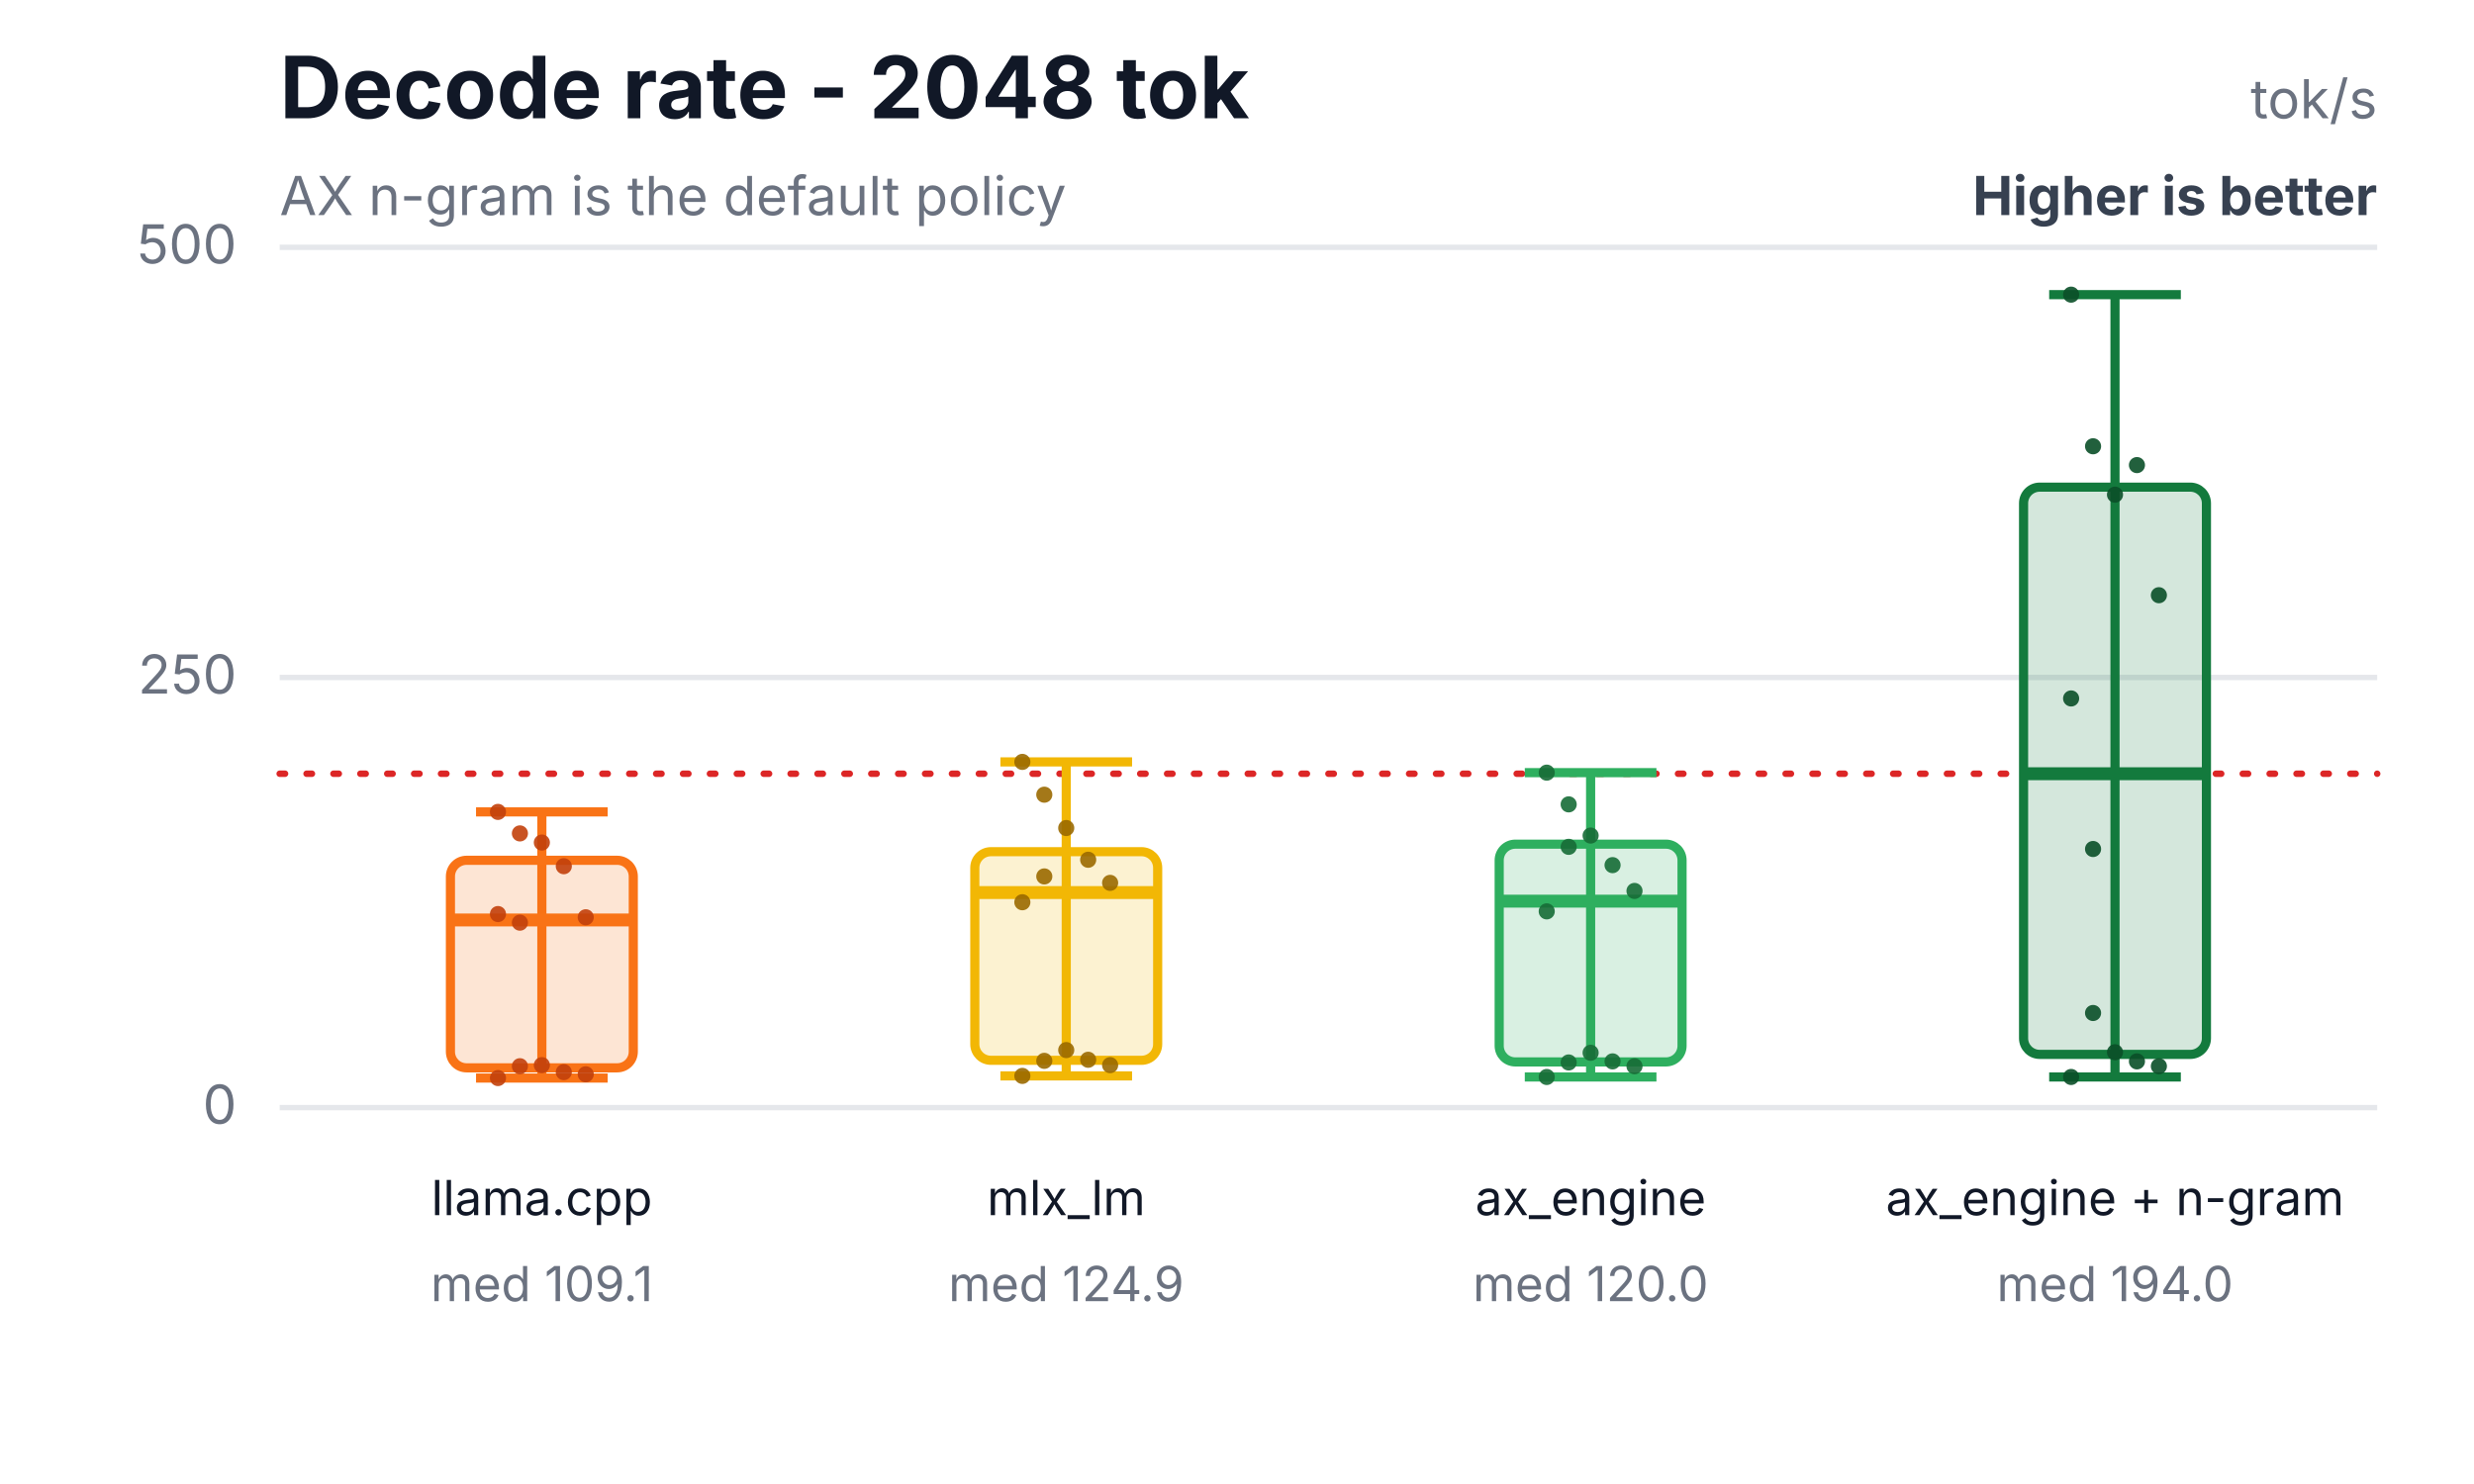
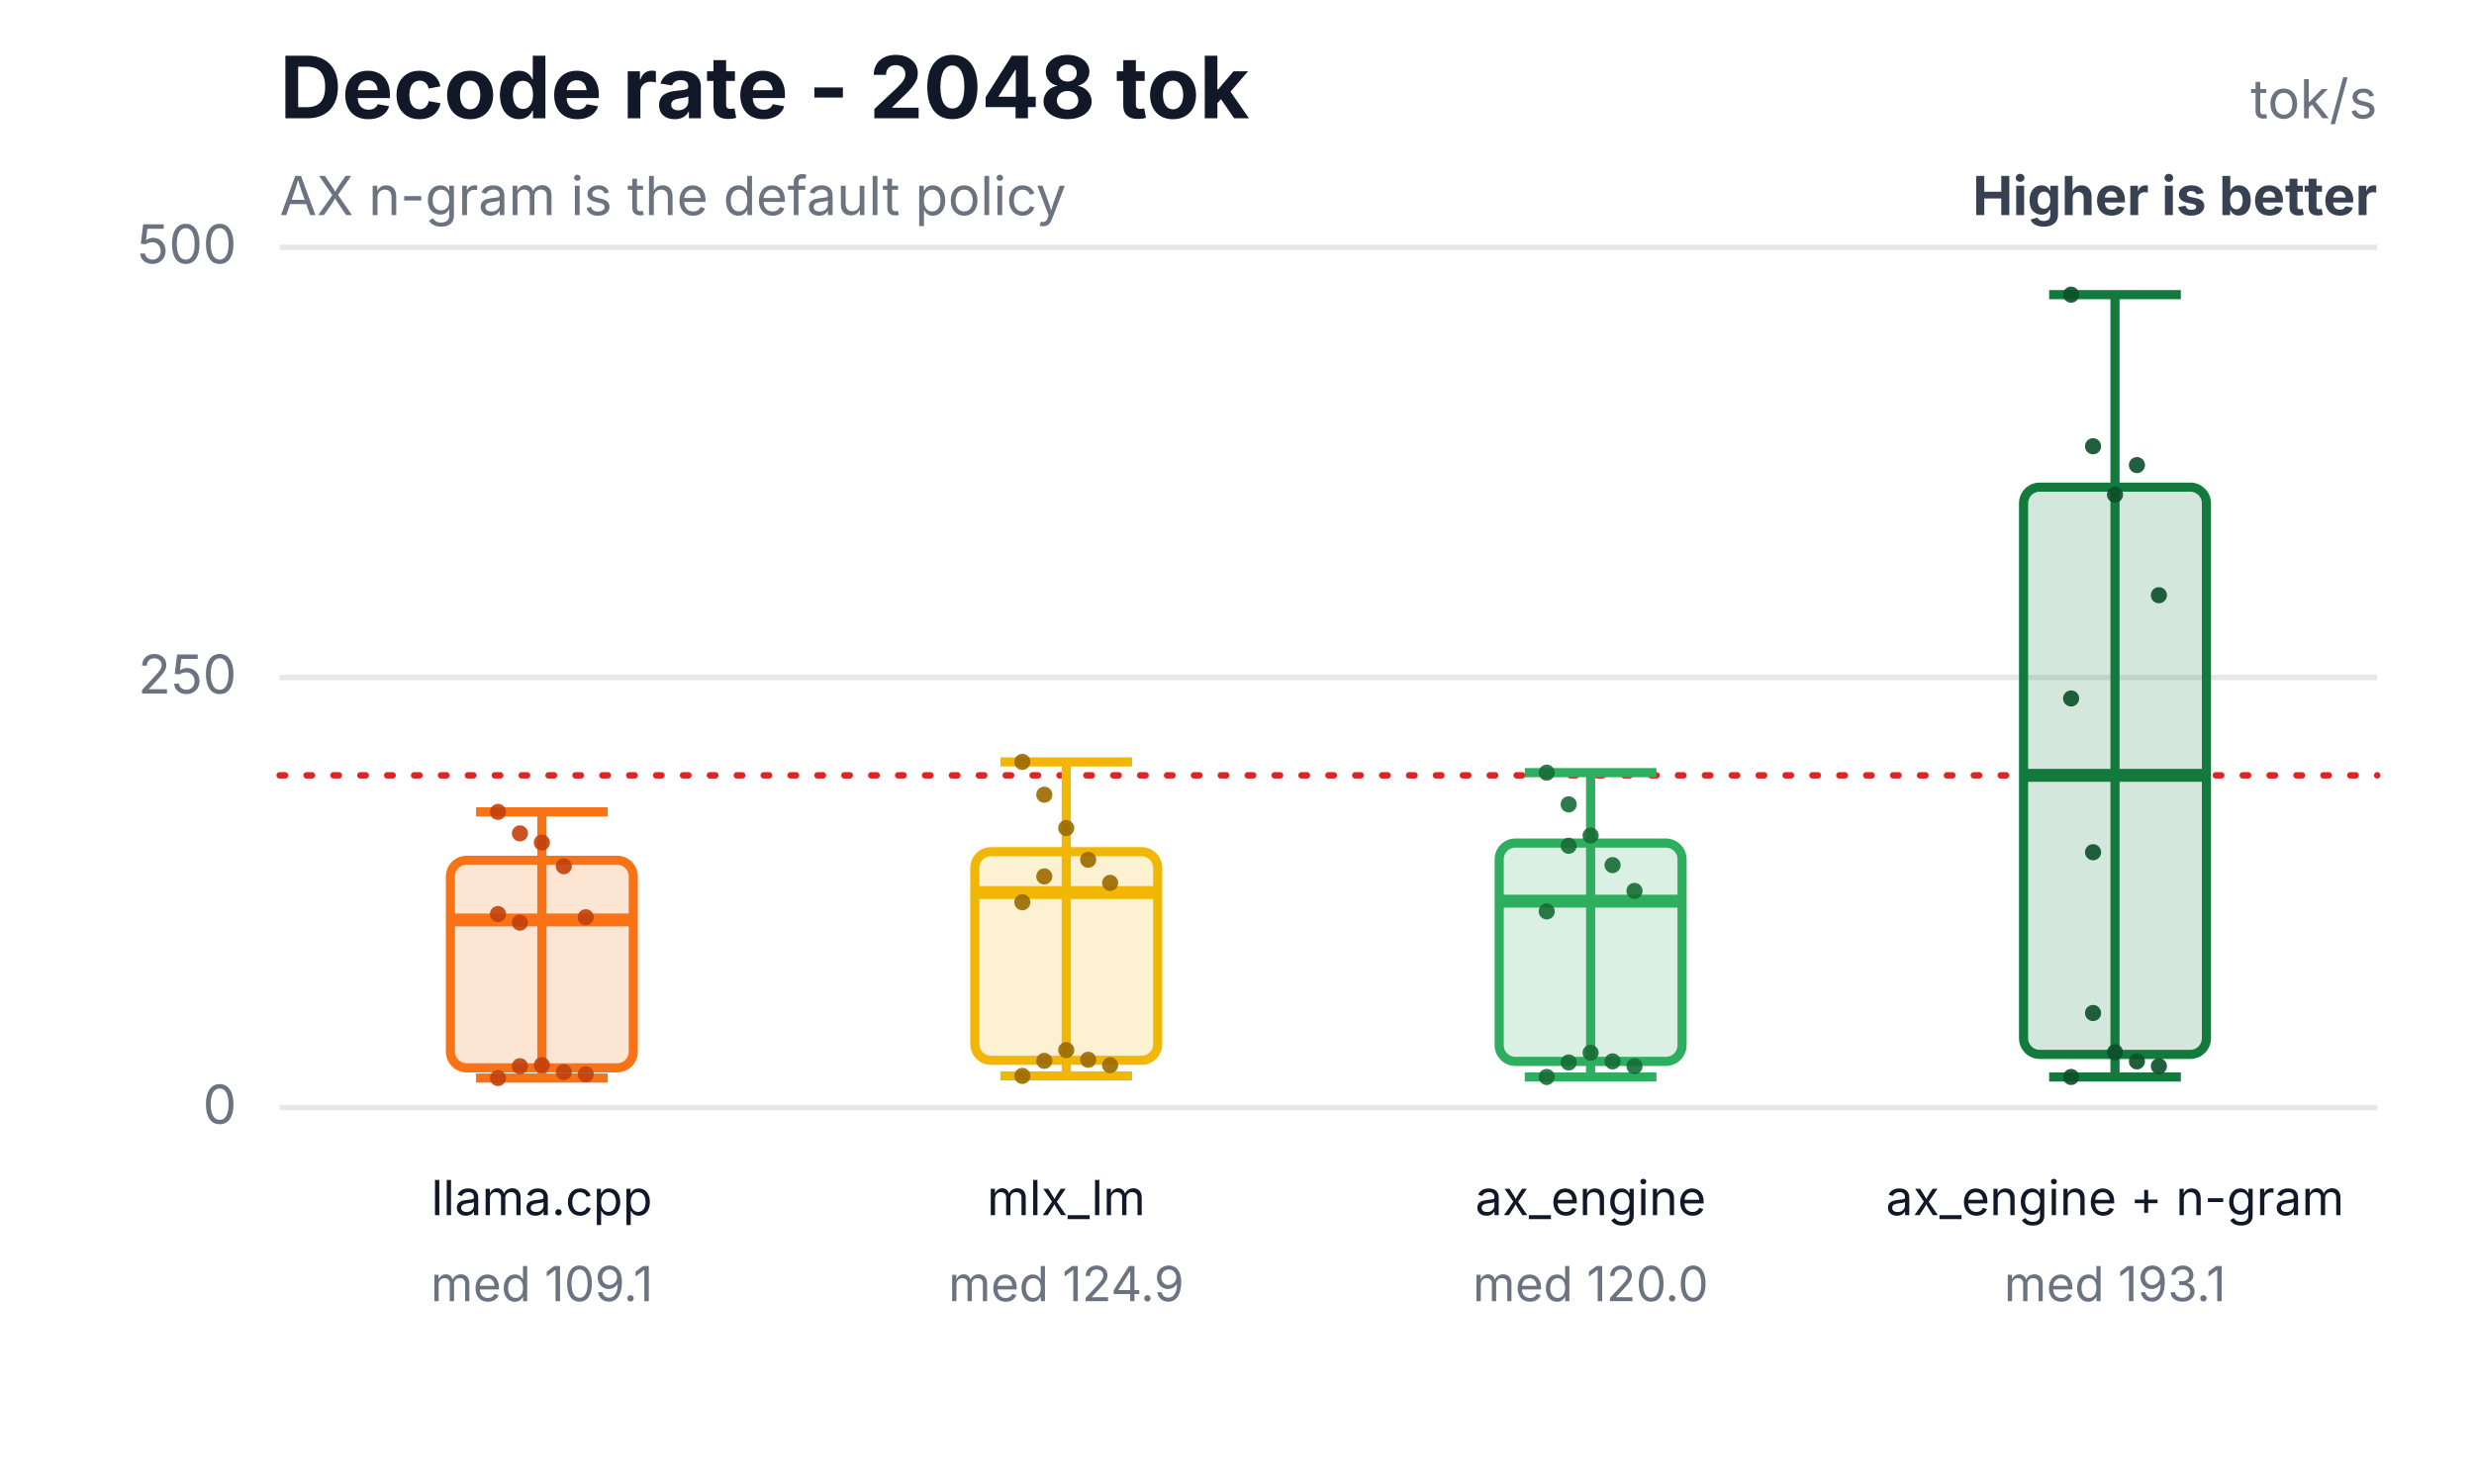
<svg xmlns="http://www.w3.org/2000/svg" width="460" height="276" viewBox="0 0 460 276" role="img" aria-labelledby="title desc">
  <rect width="460" height="276" fill="#ffffff" />
  <text x="52" y="22" font-family="Inter,Segoe UI,Arial,sans-serif" font-size="16" font-weight="700" fill="#111827">Decode rate - 2048 tok</text>
  <text x="52" y="40" font-family="Inter,Segoe UI,Arial,sans-serif" font-size="10" fill="#6b7280">AX n-gram is the default policy</text>
  <text x="442" y="22" text-anchor="end" font-family="Inter,Segoe UI,Arial,sans-serif" font-size="10" fill="#6b7280">tok/s</text>
  <text x="442" y="40" text-anchor="end" font-family="Inter,Segoe UI,Arial,sans-serif" font-size="10" font-weight="700" fill="#374151">Higher is better</text>
  <line x1="52" y1="206.0" x2="442" y2="206.0" stroke="#e5e7eb" stroke-width="1" />
  <text x="44" y="209.0" text-anchor="end" font-family="Inter,Segoe UI,Arial,sans-serif" font-size="10" fill="#6b7280">0</text>
  <line x1="52" y1="126.0" x2="442" y2="126.0" stroke="#e5e7eb" stroke-width="1" />
  <text x="44" y="129.0" text-anchor="end" font-family="Inter,Segoe UI,Arial,sans-serif" font-size="10" fill="#6b7280">250</text>
  <line x1="52" y1="46.0" x2="442" y2="46.0" stroke="#e5e7eb" stroke-width="1" />
  <text x="44" y="49.0" text-anchor="end" font-family="Inter,Segoe UI,Arial,sans-serif" font-size="10" fill="#6b7280">500</text>
-   <line x1="52" y1="143.9" x2="442" y2="143.9" stroke="#dc2626" stroke-width="1.2" stroke-dasharray="1 4" stroke-linecap="round" />
+   <line x1="52" y1="144.2" x2="442" y2="144.2" stroke="#dc2626" stroke-width="1.2" stroke-dasharray="1 4" stroke-linecap="round" />
  <line x1="100.75" y1="151.0" x2="100.75" y2="200.5" stroke="#f97316" stroke-width="1.7" />
  <line x1="88.51" y1="151.0" x2="112.99" y2="151.0" stroke="#f97316" stroke-width="1.7" />
  <line x1="88.51" y1="200.5" x2="112.99" y2="200.5" stroke="#f97316" stroke-width="1.7" />
  <rect x="83.75" y="160.0" width="34" height="38.6" rx="3" fill="#f97316" fill-opacity="0.18" stroke="#f97316" stroke-width="1.7" />
  <line x1="83.75" y1="171.1" x2="117.75" y2="171.1" stroke="#f97316" stroke-width="2.4" />
  <text x="100.75" y="226" text-anchor="middle" font-family="Inter,Segoe UI,Arial,sans-serif" font-size="9" fill="#111827">llama.cpp</text>
  <text x="100.75" y="242" text-anchor="middle" font-family="Inter,Segoe UI,Arial,sans-serif" font-size="9" fill="#6b7280">med 109.1</text>
  <circle cx="92.59" cy="151.0" r="1.5" fill="#c2410c" fill-opacity="0.9" />
  <circle cx="96.67" cy="155.0" r="1.5" fill="#c2410c" fill-opacity="0.9" />
  <circle cx="100.75" cy="156.7" r="1.5" fill="#c2410c" fill-opacity="0.9" />
  <circle cx="104.83" cy="161.1" r="1.5" fill="#c2410c" fill-opacity="0.9" />
  <circle cx="108.91" cy="170.6" r="1.5" fill="#c2410c" fill-opacity="0.9" />
  <circle cx="92.59" cy="170.0" r="1.5" fill="#c2410c" fill-opacity="0.9" />
  <circle cx="96.67" cy="198.3" r="1.5" fill="#c2410c" fill-opacity="0.9" />
  <circle cx="100.75" cy="198.1" r="1.5" fill="#c2410c" fill-opacity="0.9" />
  <circle cx="104.83" cy="199.4" r="1.5" fill="#c2410c" fill-opacity="0.9" />
  <circle cx="108.91" cy="199.8" r="1.5" fill="#c2410c" fill-opacity="0.9" />
  <circle cx="92.59" cy="200.5" r="1.5" fill="#c2410c" fill-opacity="0.9" />
  <circle cx="96.67" cy="171.6" r="1.5" fill="#c2410c" fill-opacity="0.9" />
  <line x1="198.25" y1="141.7" x2="198.25" y2="200.1" stroke="#f2b705" stroke-width="1.7" />
  <line x1="186.01" y1="141.7" x2="210.49" y2="141.7" stroke="#f2b705" stroke-width="1.7" />
  <line x1="186.01" y1="200.1" x2="210.49" y2="200.1" stroke="#f2b705" stroke-width="1.7" />
  <rect x="181.25" y="158.4" width="34" height="38.8" rx="3" fill="#f2b705" fill-opacity="0.18" stroke="#f2b705" stroke-width="1.7" />
  <line x1="181.25" y1="166.0" x2="215.25" y2="166.0" stroke="#f2b705" stroke-width="2.4" />
  <text x="198.25" y="226" text-anchor="middle" font-family="Inter,Segoe UI,Arial,sans-serif" font-size="9" fill="#111827">mlx_lm</text>
  <text x="198.25" y="242" text-anchor="middle" font-family="Inter,Segoe UI,Arial,sans-serif" font-size="9" fill="#6b7280">med 124.9</text>
  <circle cx="190.09" cy="141.7" r="1.5" fill="#9a6a00" fill-opacity="0.9" />
  <circle cx="194.17" cy="147.8" r="1.5" fill="#9a6a00" fill-opacity="0.9" />
  <circle cx="198.25" cy="154.0" r="1.5" fill="#9a6a00" fill-opacity="0.9" />
  <circle cx="202.33" cy="159.9" r="1.5" fill="#9a6a00" fill-opacity="0.9" />
  <circle cx="206.41" cy="164.2" r="1.5" fill="#9a6a00" fill-opacity="0.9" />
  <circle cx="190.09" cy="167.8" r="1.5" fill="#9a6a00" fill-opacity="0.9" />
  <circle cx="194.17" cy="197.3" r="1.5" fill="#9a6a00" fill-opacity="0.9" />
  <circle cx="198.25" cy="195.3" r="1.5" fill="#9a6a00" fill-opacity="0.9" />
  <circle cx="202.33" cy="197.1" r="1.5" fill="#9a6a00" fill-opacity="0.9" />
  <circle cx="206.41" cy="198.1" r="1.5" fill="#9a6a00" fill-opacity="0.9" />
  <circle cx="190.09" cy="200.1" r="1.5" fill="#9a6a00" fill-opacity="0.9" />
  <circle cx="194.17" cy="163.0" r="1.5" fill="#9a6a00" fill-opacity="0.9" />
  <line x1="295.75" y1="143.7" x2="295.75" y2="200.3" stroke="#2eaf5f" stroke-width="1.7" />
  <line x1="283.51" y1="143.7" x2="307.99" y2="143.7" stroke="#2eaf5f" stroke-width="1.7" />
  <line x1="283.51" y1="200.3" x2="307.99" y2="200.3" stroke="#2eaf5f" stroke-width="1.7" />
-   <rect x="278.75" y="157.0" width="34" height="40.5" rx="3" fill="#2eaf5f" fill-opacity="0.18" stroke="#2eaf5f" stroke-width="1.7" />
+   <rect x="278.75" y="156.8" width="34" height="40.6" rx="3" fill="#2eaf5f" fill-opacity="0.18" stroke="#2eaf5f" stroke-width="1.7" />
  <line x1="278.75" y1="167.6" x2="312.75" y2="167.6" stroke="#2eaf5f" stroke-width="2.4" />
  <text x="295.75" y="226" text-anchor="middle" font-family="Inter,Segoe UI,Arial,sans-serif" font-size="9" fill="#111827">ax_engine</text>
  <text x="295.75" y="242" text-anchor="middle" font-family="Inter,Segoe UI,Arial,sans-serif" font-size="9" fill="#6b7280">med 120.0</text>
  <circle cx="287.59" cy="143.7" r="1.5" fill="#176c37" fill-opacity="0.9" />
  <circle cx="291.67" cy="149.6" r="1.5" fill="#176c37" fill-opacity="0.9" />
  <circle cx="295.75" cy="155.4" r="1.5" fill="#176c37" fill-opacity="0.9" />
  <circle cx="299.83" cy="160.9" r="1.5" fill="#176c37" fill-opacity="0.9" />
  <circle cx="303.91" cy="165.7" r="1.5" fill="#176c37" fill-opacity="0.9" />
  <circle cx="287.59" cy="169.5" r="1.5" fill="#176c37" fill-opacity="0.9" />
  <circle cx="291.67" cy="197.6" r="1.5" fill="#176c37" fill-opacity="0.9" />
  <circle cx="295.75" cy="195.8" r="1.5" fill="#176c37" fill-opacity="0.9" />
  <circle cx="299.83" cy="197.4" r="1.5" fill="#176c37" fill-opacity="0.9" />
  <circle cx="303.91" cy="198.3" r="1.5" fill="#176c37" fill-opacity="0.9" />
  <circle cx="287.59" cy="200.3" r="1.5" fill="#176c37" fill-opacity="0.9" />
-   <circle cx="291.67" cy="157.5" r="1.5" fill="#176c37" fill-opacity="0.9" />
+   <circle cx="291.67" cy="157.3" r="1.5" fill="#176c37" fill-opacity="0.9" />
  <line x1="393.25" y1="54.8" x2="393.25" y2="200.3" stroke="#137a3d" stroke-width="1.7" />
  <line x1="381.01" y1="54.8" x2="405.49" y2="54.8" stroke="#137a3d" stroke-width="1.7" />
  <line x1="381.01" y1="200.3" x2="405.49" y2="200.3" stroke="#137a3d" stroke-width="1.7" />
  <rect x="376.25" y="90.6" width="34" height="105.5" rx="3" fill="#137a3d" fill-opacity="0.18" stroke="#137a3d" stroke-width="1.7" />
-   <line x1="376.25" y1="143.9" x2="410.25" y2="143.9" stroke="#137a3d" stroke-width="2.4" />
+   <line x1="376.25" y1="144.2" x2="410.25" y2="144.2" stroke="#137a3d" stroke-width="2.4" />
  <text x="393.25" y="226" text-anchor="middle" font-family="Inter,Segoe UI,Arial,sans-serif" font-size="9" fill="#111827">ax_engine + n-gram</text>
-   <text x="393.25" y="242" text-anchor="middle" font-family="Inter,Segoe UI,Arial,sans-serif" font-size="9" fill="#6b7280">med 194.0</text>
+   <text x="393.25" y="242" text-anchor="middle" font-family="Inter,Segoe UI,Arial,sans-serif" font-size="9" fill="#6b7280">med 193.1</text>
  <circle cx="385.09" cy="54.8" r="1.5" fill="#0b4f28" fill-opacity="0.9" />
  <circle cx="389.17" cy="83.0" r="1.5" fill="#0b4f28" fill-opacity="0.9" />
  <circle cx="393.25" cy="92.0" r="1.5" fill="#0b4f28" fill-opacity="0.9" />
  <circle cx="397.33" cy="86.5" r="1.5" fill="#0b4f28" fill-opacity="0.9" />
  <circle cx="401.41" cy="110.7" r="1.5" fill="#0b4f28" fill-opacity="0.9" />
  <circle cx="385.09" cy="129.9" r="1.5" fill="#0b4f28" fill-opacity="0.9" />
  <circle cx="389.17" cy="188.4" r="1.5" fill="#0b4f28" fill-opacity="0.9" />
  <circle cx="393.25" cy="195.7" r="1.5" fill="#0b4f28" fill-opacity="0.9" />
  <circle cx="397.33" cy="197.4" r="1.5" fill="#0b4f28" fill-opacity="0.9" />
  <circle cx="401.41" cy="198.3" r="1.5" fill="#0b4f28" fill-opacity="0.9" />
  <circle cx="385.09" cy="200.3" r="1.5" fill="#0b4f28" fill-opacity="0.9" />
-   <circle cx="389.17" cy="157.9" r="1.5" fill="#0b4f28" fill-opacity="0.9" />
+   <circle cx="389.17" cy="158.5" r="1.5" fill="#0b4f28" fill-opacity="0.9" />
</svg>
